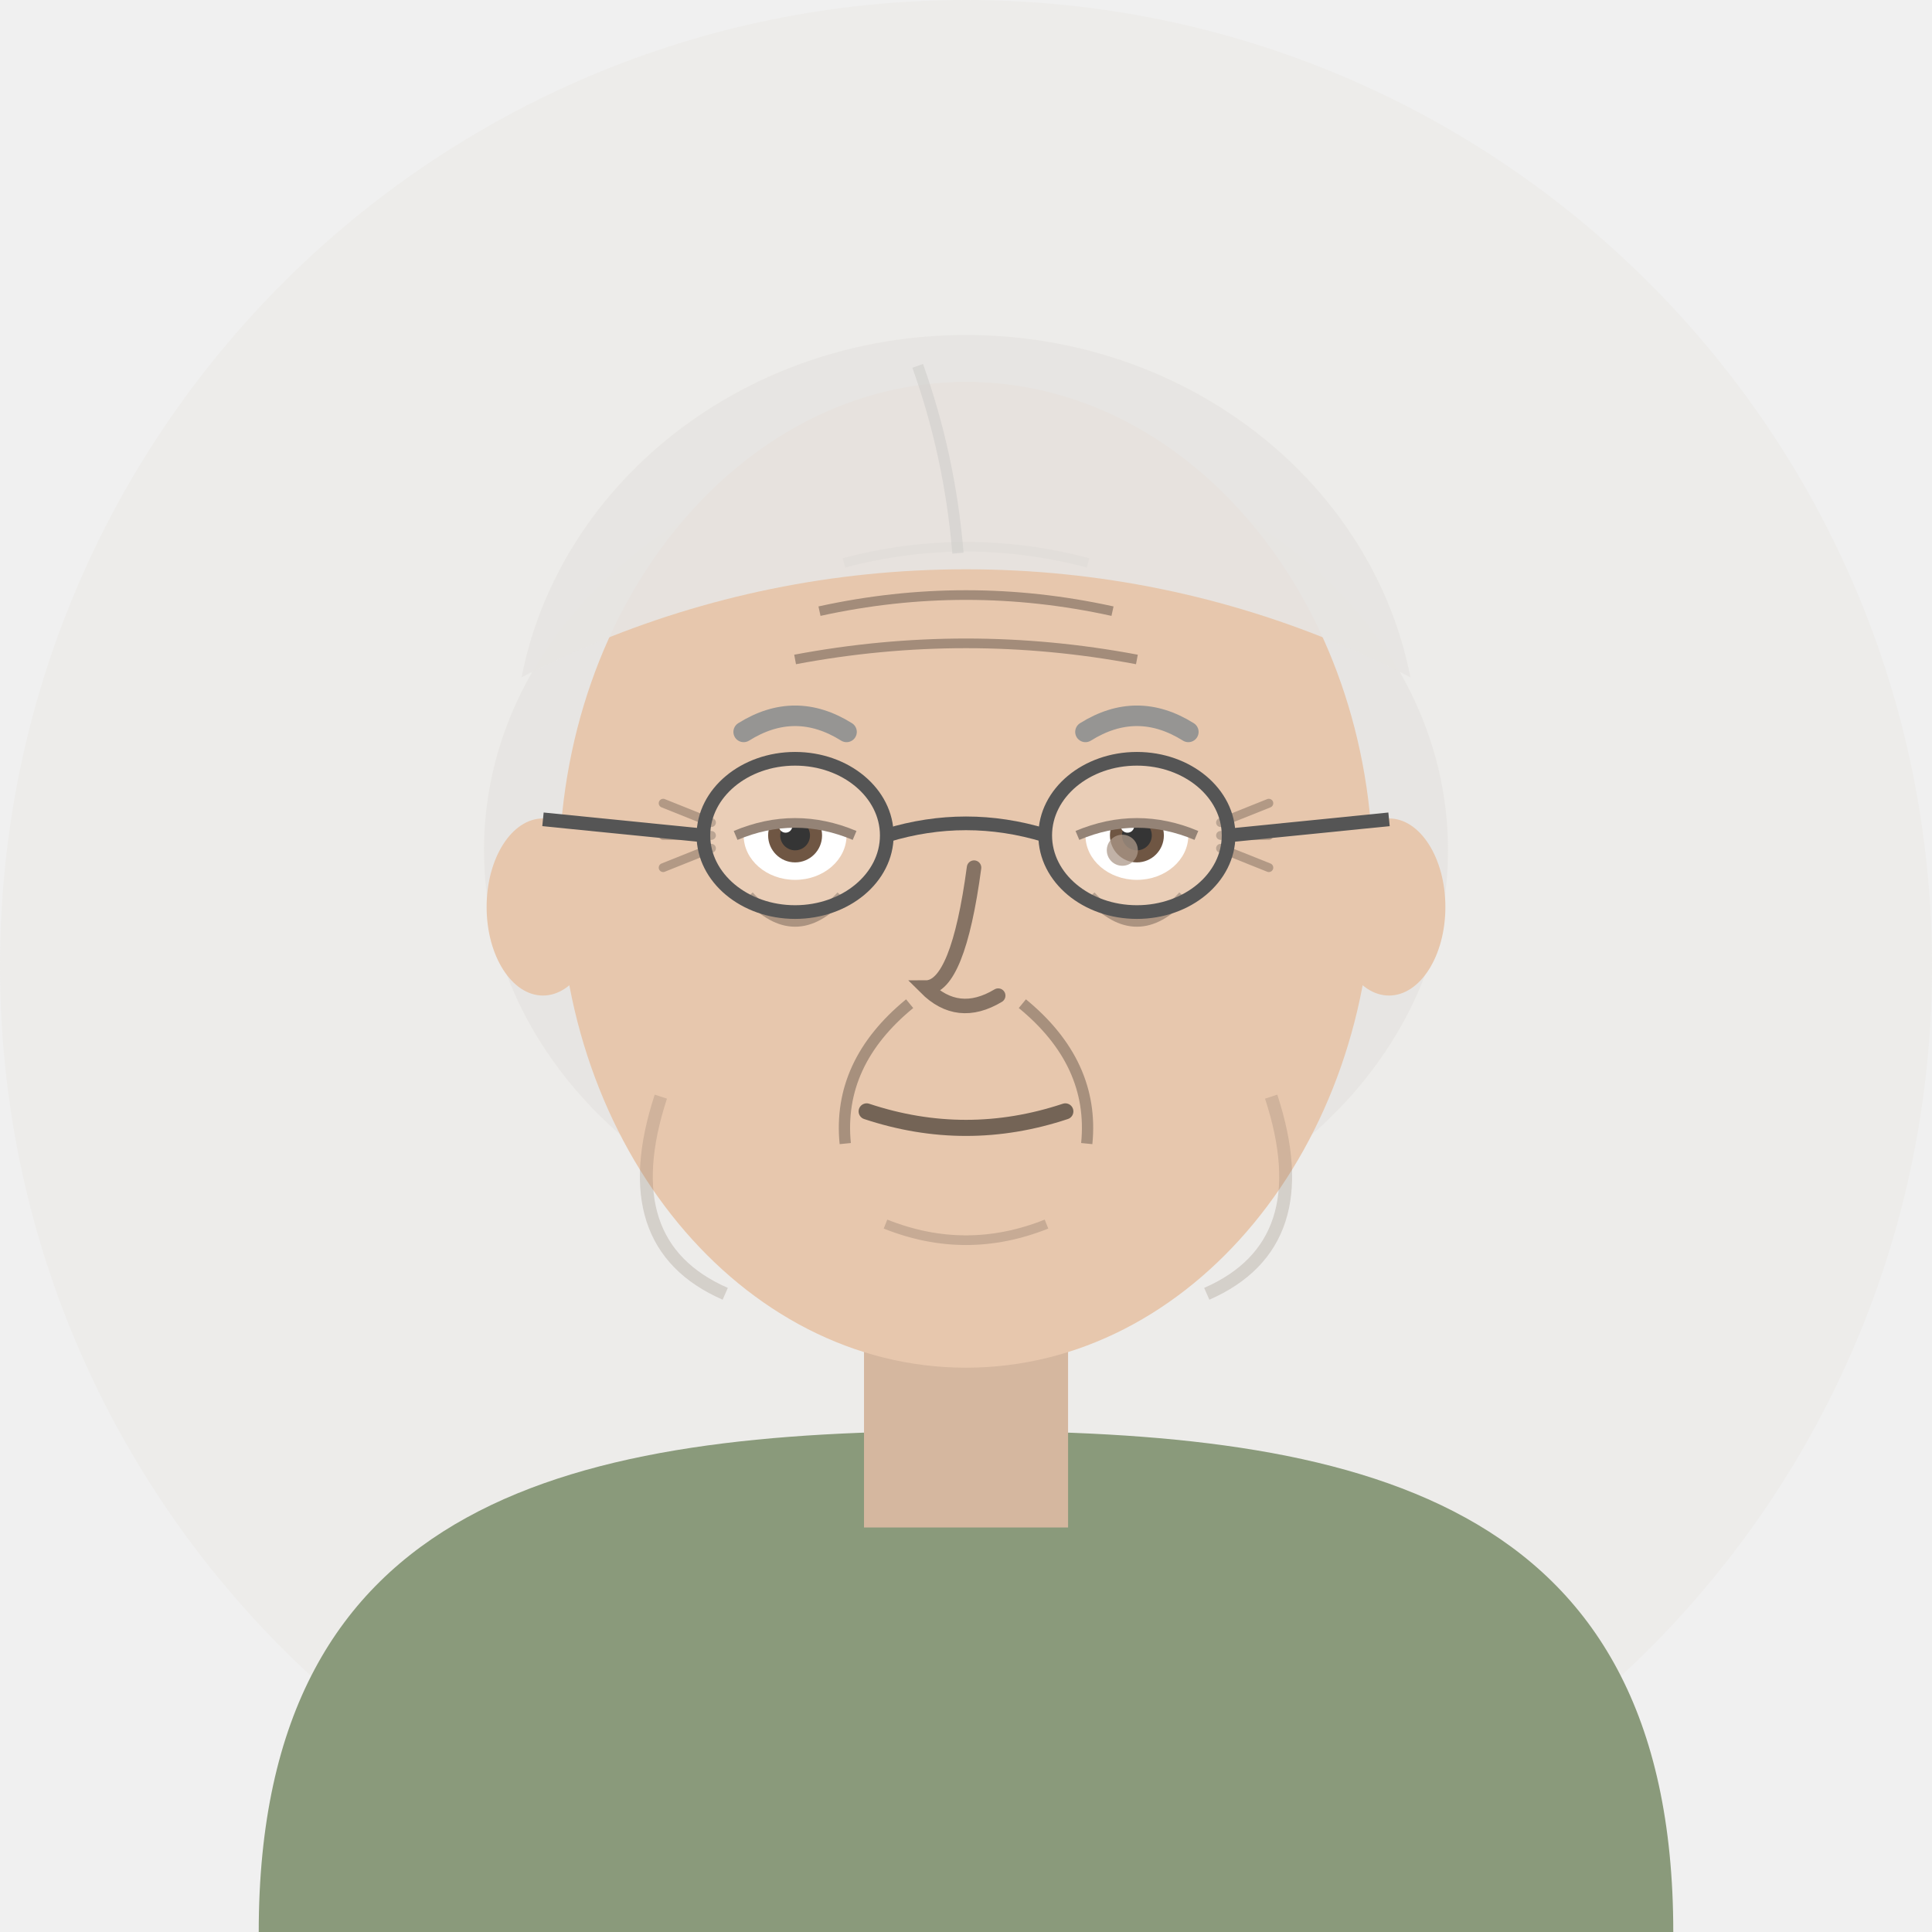
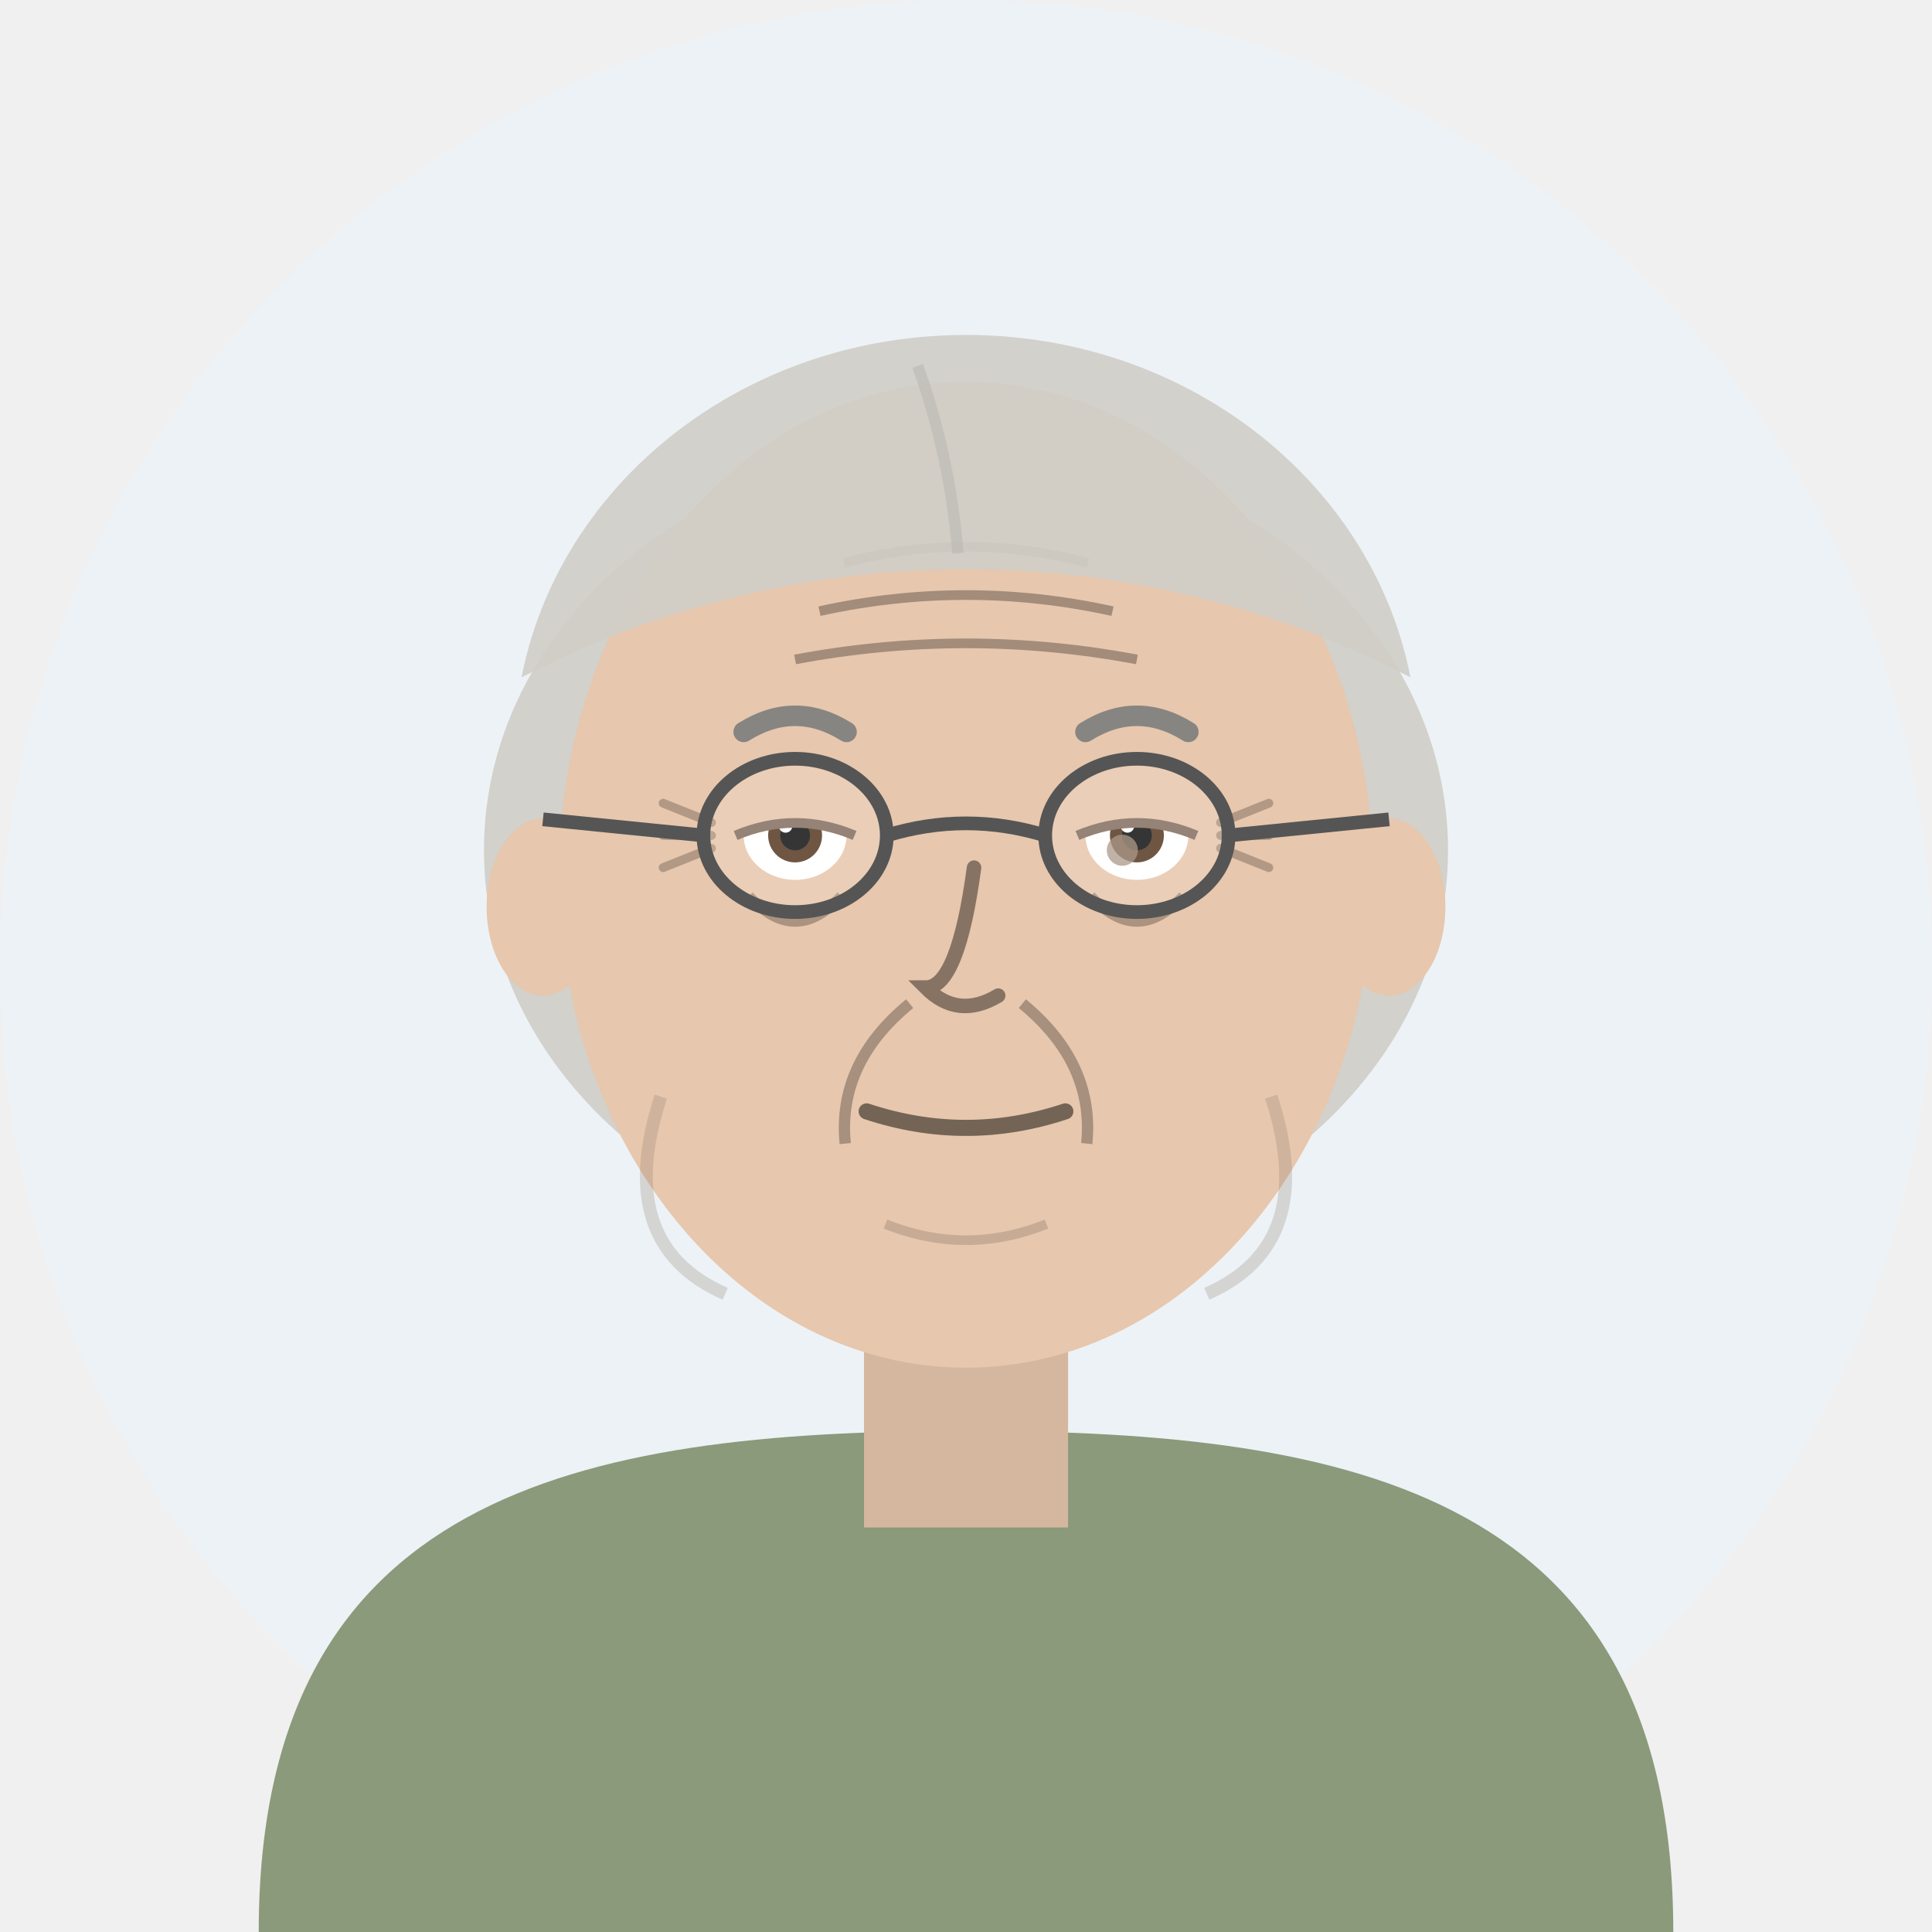
<svg xmlns="http://www.w3.org/2000/svg" viewBox="0 0 240 240" width="240" height="240" role="img" aria-label="Avatar, age 79">
-   <circle cx="120" cy="120" r="120" fill="#edecea" />
+   <circle cx="120" cy="120" r="120" fill="#edf2f6" />
  <path d="M32.14 240 C32.14 185.75 71.68 177.75 120 177.75 C168.32 177.75 207.86 185.75 207.86 240 Z" fill="#8a9a7b" />
  <rect x="107.33" y="149.9" width="25.35" height="39.85" fill="#d5b79f" />
-   <ellipse cx="120" cy="105.61" rx="59.88" ry="50.74" fill="#e7e5e2" opacity="0.91" />
+   <ellipse cx="120" cy="105.61" rx="59.88" ry="50.74" fill="#d0cdc7" opacity="0.91" />
  <ellipse cx="67.45" cy="112.67" rx="7" ry="11" fill="#e7c7ad" stroke="#867364" stroke-width="0" />
  <ellipse cx="172.55" cy="112.67" rx="7" ry="11" fill="#e7c7ad" />
  <clipPath id="head">
    <ellipse cx="120" cy="108.67" rx="50.55" ry="61.23" />
  </clipPath>
  <ellipse cx="120" cy="108.67" rx="50.55" ry="61.23" fill="#e7c7ad" />
  <path d="M82.09 136.23 Q76.09 154.59 90.09 160.72" fill="none" stroke="#867364" stroke-width="1.6" opacity="0.24" />
  <path d="M157.91 136.23 Q163.91 154.59 149.91 160.72" fill="none" stroke="#867364" stroke-width="1.6" opacity="0.24" />
  <ellipse cx="98.77" cy="103.78" rx="6.39" ry="5.52" fill="#fff" />
  <circle cx="98.77" cy="103.78" r="3.35" fill="#5c3f2a" />
  <circle cx="98.77" cy="103.78" r="1.85" fill="#1a1a1a" />
  <circle cx="97.59" cy="102.6" r="0.84" fill="#fff" />
  <path d="M91.38 103.78 Q98.77 100.67 106.16 103.78 L106.16 96.26 L91.38 96.26 Z" fill="#e7c7ad" />
  <path d="M91.38 103.78 Q98.77 100.67 106.16 103.78" fill="none" stroke="#867364" stroke-width="1.2" />
  <path d="M93.02 111.3 Q98.77 117.64 104.52 111.3" fill="none" stroke="#867364" stroke-width="1.3" opacity="0.62" />
  <path d="M88.38 102.18 L82.38 99.78" stroke="#867364" stroke-width="1.1" opacity="0.55" stroke-linecap="round" />
  <path d="M88.38 103.78 L82.38 103.78" stroke="#867364" stroke-width="1.1" opacity="0.55" stroke-linecap="round" />
  <path d="M88.38 105.38 L82.38 107.78" stroke="#867364" stroke-width="1.1" opacity="0.55" stroke-linecap="round" />
  <ellipse cx="141.23" cy="103.78" rx="6.39" ry="5.52" fill="#fff" />
  <circle cx="141.23" cy="103.78" r="3.35" fill="#5c3f2a" />
  <circle cx="141.23" cy="103.78" r="1.85" fill="#1a1a1a" />
  <circle cx="140.06" cy="102.6" r="0.84" fill="#fff" />
  <path d="M133.84 103.78 Q141.23 100.67 148.62 103.78 L148.62 96.26 L133.84 96.26 Z" fill="#e7c7ad" />
  <path d="M133.84 103.78 Q141.23 100.67 148.62 103.78" fill="none" stroke="#867364" stroke-width="1.2" />
  <path d="M135.48 111.3 Q141.23 117.64 146.98 111.3" fill="none" stroke="#867364" stroke-width="1.3" opacity="0.62" />
  <path d="M151.62 102.18 L157.62 99.78" stroke="#867364" stroke-width="1.1" opacity="0.55" stroke-linecap="round" />
  <path d="M151.62 103.78 L157.62 103.78" stroke="#867364" stroke-width="1.1" opacity="0.55" stroke-linecap="round" />
  <path d="M151.62 105.38 L157.62 107.78" stroke="#867364" stroke-width="1.1" opacity="0.55" stroke-linecap="round" />
-   <path d="M92.38 90.92 Q98.77 86.92 105.16 90.92" fill="none" stroke="#969593" stroke-width="2.55" stroke-linecap="round" />
-   <path d="M134.84 90.92 Q141.23 86.92 147.62 90.92" fill="none" stroke="#969593" stroke-width="2.55" stroke-linecap="round" />
+   <path d="M92.38 90.92 Q98.77 86.92 105.16 90.92" fill="none" stroke="#878581" stroke-width="2.55" stroke-linecap="round" />
+   <path d="M134.84 90.92 Q141.23 86.92 147.62 90.92" fill="none" stroke="#878581" stroke-width="2.55" stroke-linecap="round" />
  <path d="M98.77 81.92 Q120 77.92 141.23 81.92" fill="none" stroke="#867364" stroke-width="1.2" opacity="0.7" />
  <path d="M101.8 75.92 Q120 71.92 138.2 75.92" fill="none" stroke="#867364" stroke-width="1.2" opacity="0.7" />
  <path d="M104.84 69.92 Q120 65.92 135.16 69.92" fill="none" stroke="#867364" stroke-width="1.2" opacity="0.51" />
  <path d="M121 107.78 Q119 122.68 115 122.68 Q119 126.68 124 123.68" fill="none" stroke="#867364" stroke-width="1.8" stroke-linecap="round" />
  <path d="M113 124.68 Q104 132.06 105 142.06" fill="none" stroke="#867364" stroke-width="1.4" opacity="0.66" />
  <path d="M127 124.68 Q136 132.06 135 142.06" fill="none" stroke="#867364" stroke-width="1.4" opacity="0.66" />
  <path d="M107.66 138.06 Q120 142.16 132.34 138.06" fill="none" stroke="#746456" stroke-width="2" stroke-linecap="round" />
  <path d="M110 152.06 Q120 156.06 130 152.06" fill="none" stroke="#867364" stroke-width="1.2" opacity="0.33" />
  <circle cx="139.42" cy="105.62" r="1.93" fill="#a28b79" opacity="0.75" clip-path="url(#head)" />
  <mask id="capmask">
    <rect width="240" height="240" fill="#fff" />
    <circle cx="120" cy="190.72" r="120" fill="#000" />
  </mask>
-   <ellipse cx="120" cy="93.37" rx="56.1" ry="51.76" fill="#e7e5e2" mask="url(#capmask)" opacity="0.91" />
-   <path d="M114 45.45 Q118 56.63 119 68.72" fill="none" stroke="#d0cecb" stroke-width="1.4" opacity="0.6" />
+   <ellipse cx="120" cy="93.37" rx="56.1" ry="51.76" fill="#d0cdc7" mask="url(#capmask)" opacity="0.91" />
+   <path d="M114 45.45 Q118 56.63 119 68.72" fill="none" stroke="#bbb8b3" stroke-width="1.4" opacity="0.6" />
  <ellipse cx="98.77" cy="103.78" rx="11.39" ry="9.52" fill="rgba(255,255,255,0.12)" stroke="#555" stroke-width="1.7" />
  <ellipse cx="141.23" cy="103.78" rx="11.39" ry="9.52" fill="rgba(255,255,255,0.12)" stroke="#555" stroke-width="1.7" />
  <path d="M110.16 103.78 Q120 100.78 129.84 103.78" fill="none" stroke="#555" stroke-width="1.7" />
  <path d="M87.38 103.78 L67.45 101.78" stroke="#555" stroke-width="1.7" />
  <path d="M152.62 103.78 L172.55 101.78" stroke="#555" stroke-width="1.7" />
</svg>
